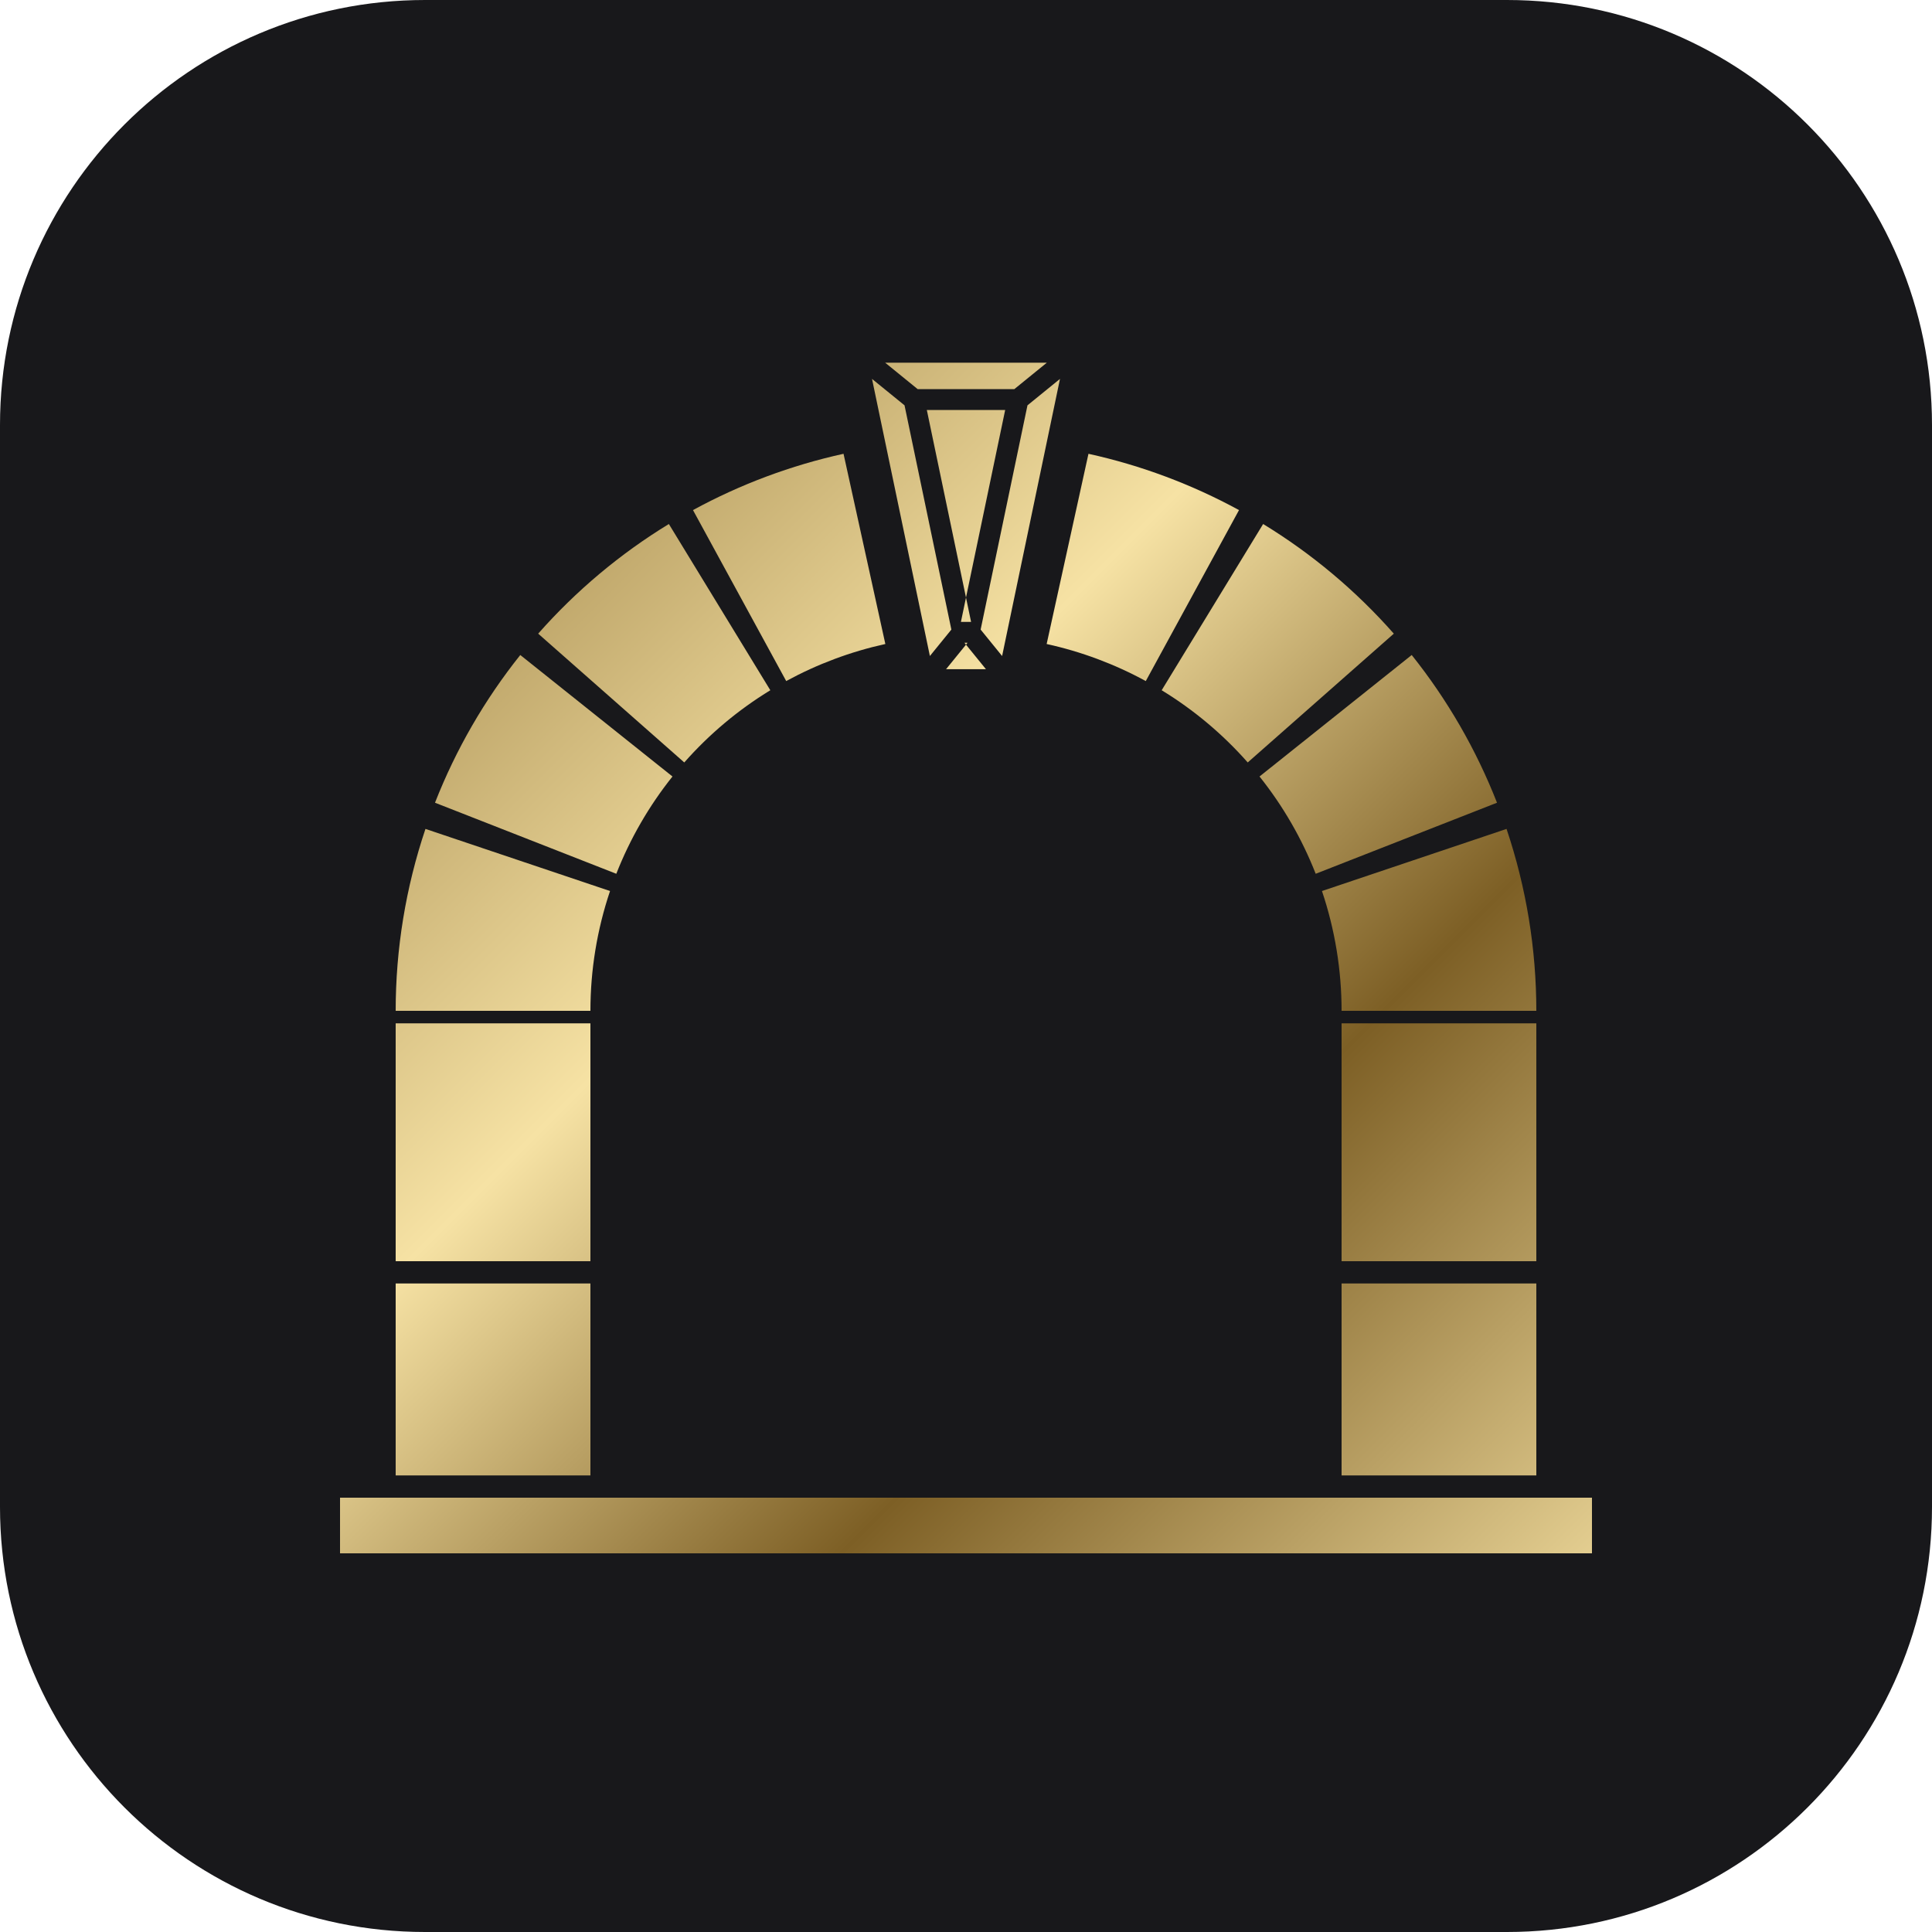
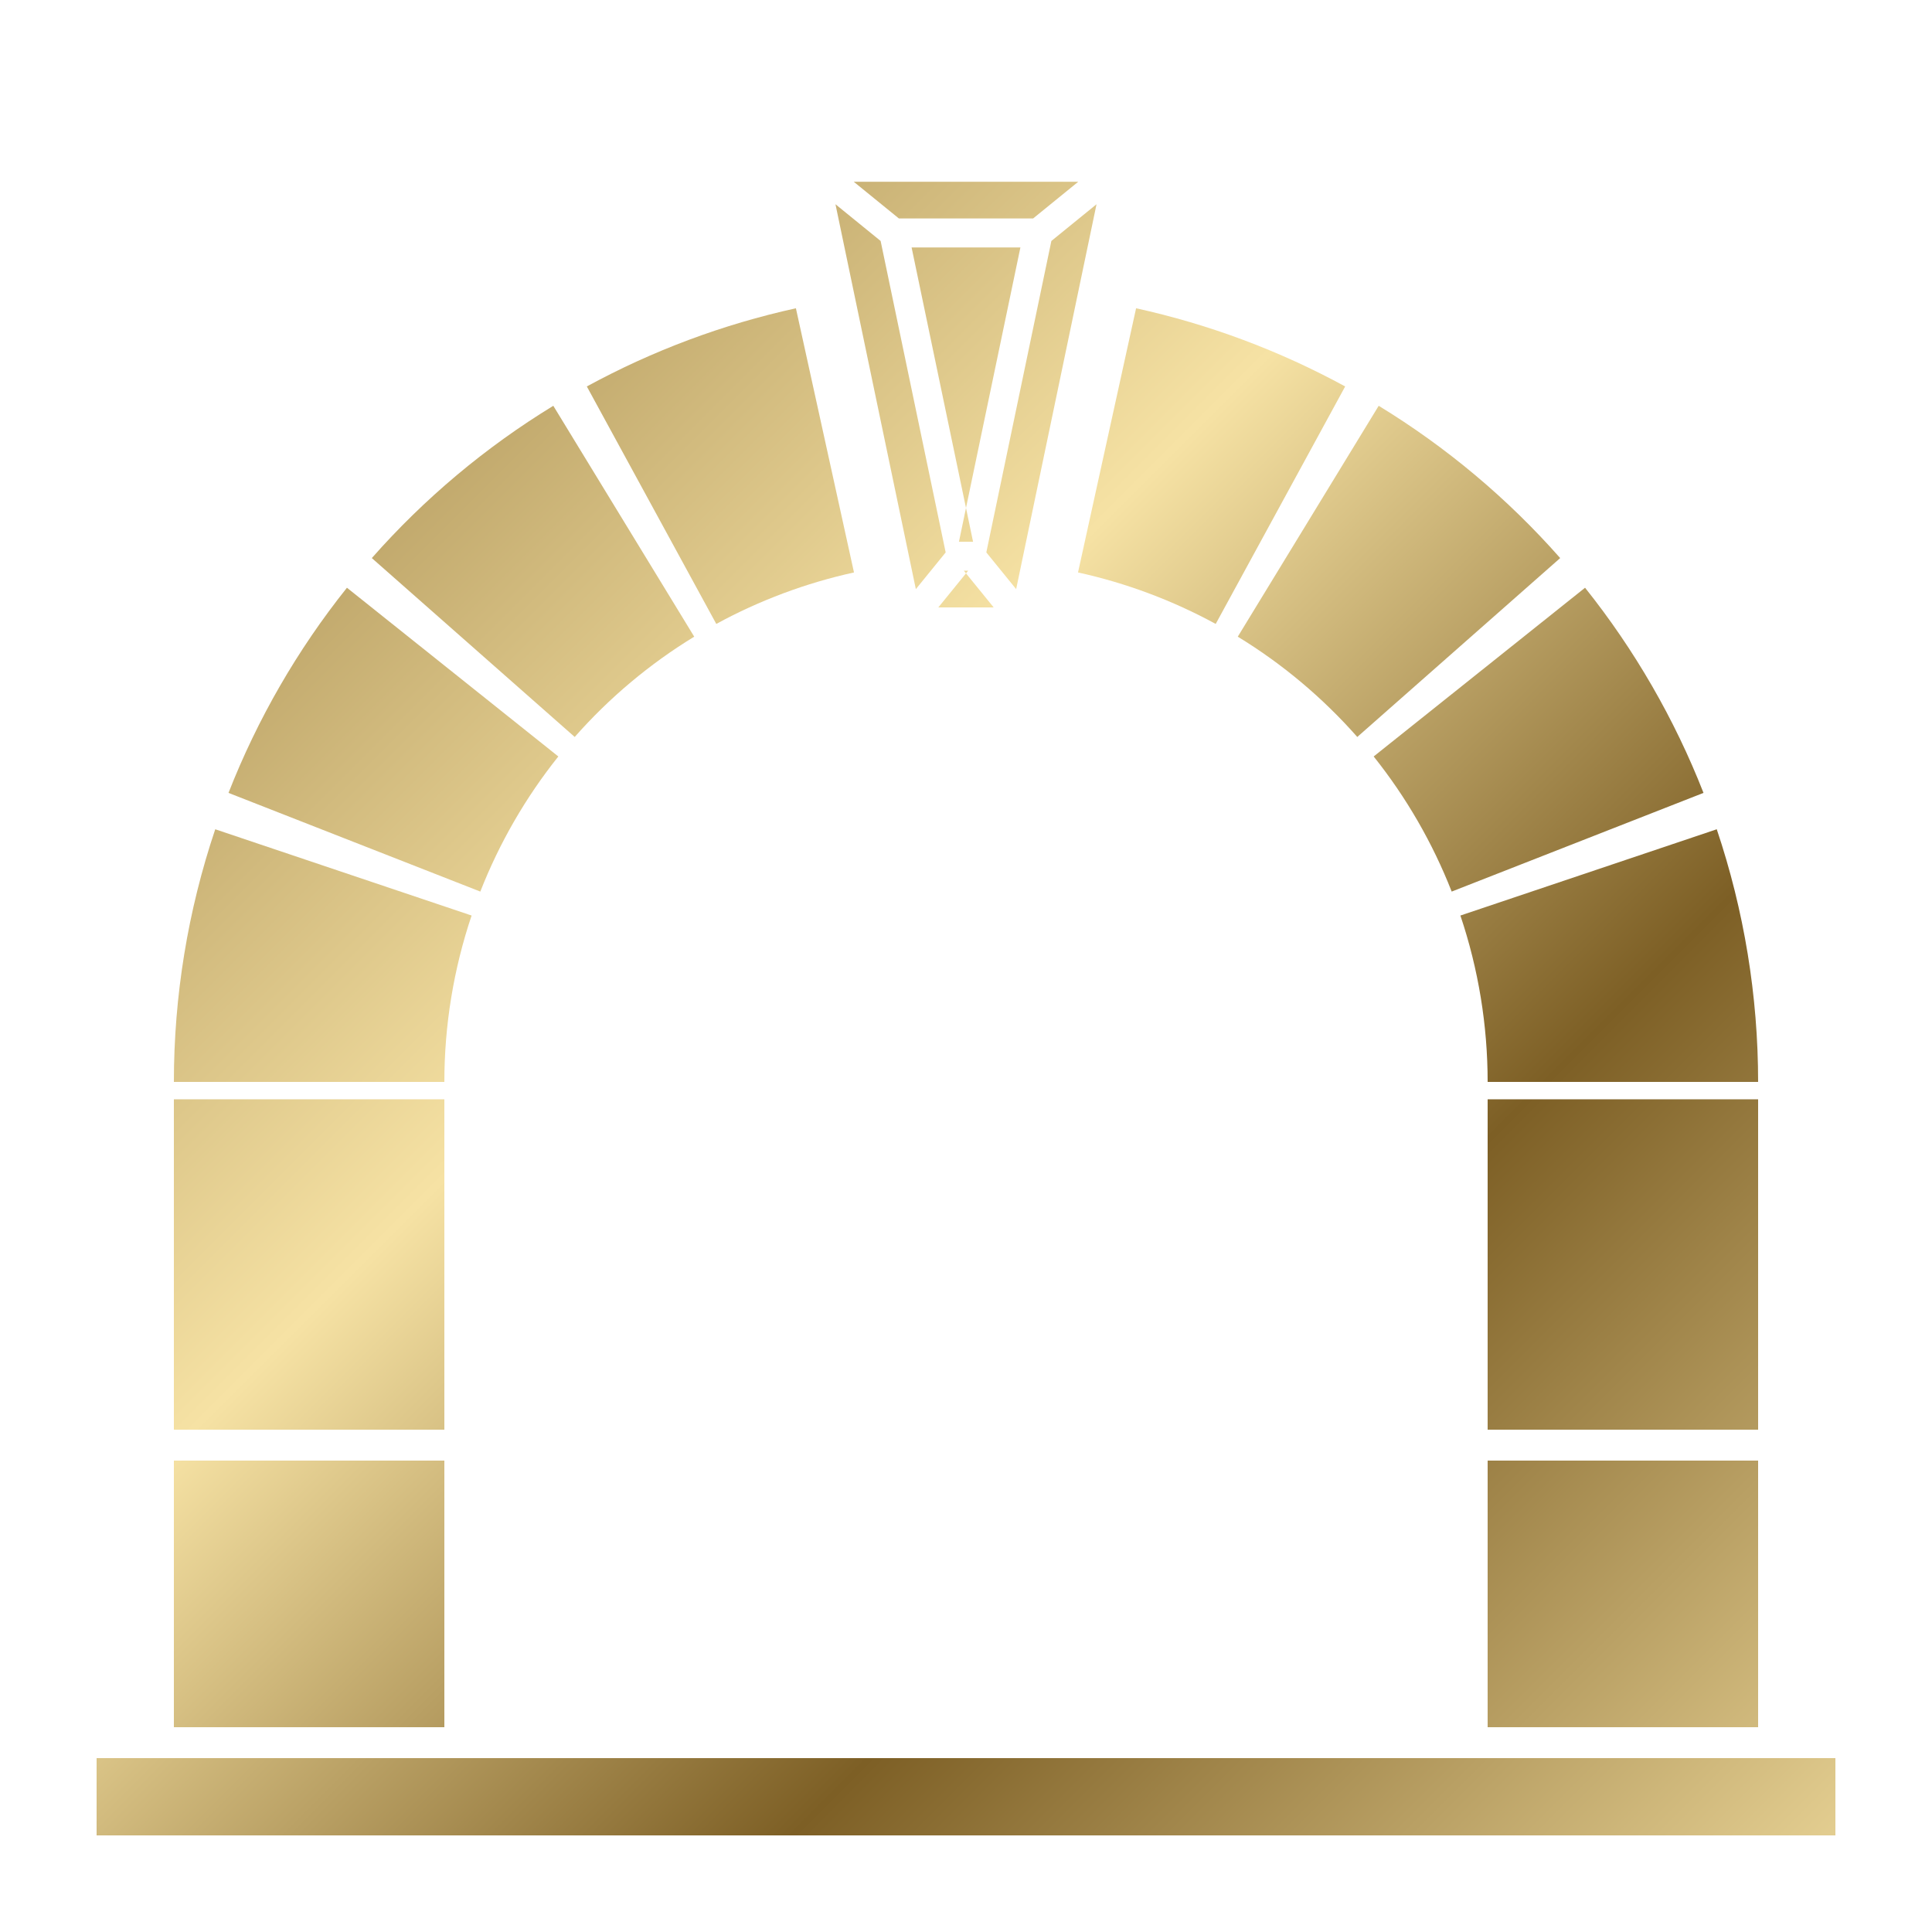
- <svg xmlns="http://www.w3.org/2000/svg" viewBox="0 0 100 100">
-   <rect width="100" height="100" rx="22" fill="#18181b" />
-   <g transform="translate(14 12) scale(.72)">
-     <defs>
-       <linearGradient id="f" gradientUnits="userSpaceOnUse" x1="0" y1="0" x2="100" y2="100">
-         <stop offset="0" stop-color="#7d5f25" />
-         <stop offset=".42" stop-color="#f6e2a4" />
-         <stop offset=".68" stop-color="#7d5f25" />
-         <stop offset="1" stop-color="#f6e2a4" />
-       </linearGradient>
-     </defs>
-     <path fill="url(#f)" d="M5 91 L95 91 L95 95 L5 95ZM9 75.6 L23 75.6 L23 89.4 L9 89.4ZM77 75.6 L91 75.6 L91 89.4 L77 89.4ZM9 56.9 L23 56.9 L23 74 L9 74ZM77 56.9 L91 56.9 L91 74 L77 74ZM91 56A41 41 0 0 0 88.859 42.923L75.59 47.388A27 27 0 0 1 77 56ZM11.141 42.923A41 41 0 0 0 9 56L23 56A27 27 0 0 1 24.41 47.388ZM88.173 41.04A41 41 0 0 0 82.042 30.421L71.101 39.155A27 27 0 0 1 75.139 46.148ZM17.958 30.421A41 41 0 0 0 11.827 41.04L24.861 46.148A27 27 0 0 1 28.899 39.155ZM80.755 28.886A41 41 0 0 0 71.361 21.004L64.067 32.954A27 27 0 0 1 70.253 38.145ZM28.639 21.004A41 41 0 0 0 19.245 28.886L29.747 38.145A27 27 0 0 1 35.933 32.954ZM69.626 20.003A41 41 0 0 0 58.804 15.956L55.798 29.63A27 27 0 0 1 62.925 32.294ZM41.196 15.956A41 41 0 0 0 30.374 20.003L37.075 32.294A27 27 0 0 1 44.202 29.63ZM44.19 9.408 L46.527 11.308 L53.473 11.308 L55.81 9.408ZM56.756 10.572 L54.419 12.472 L51.052 28.593 L52.596 30.493ZM51.432 31.439 L49.888 29.539 L50.112 29.539 L48.568 31.439ZM47.404 30.493 L48.948 28.593 L45.581 12.472 L43.244 10.572ZM47.184 12.808 L50.365 28.039 L49.635 28.039 L52.816 12.808Z" />
+ <svg xmlns="http://www.w3.org/2000/svg" viewBox="0 0 100 100" role="img" aria-label="Keystone" class="arch-svg">
+   <defs>
+     <linearGradient id="favicon" gradientUnits="userSpaceOnUse" x1="0" y1="0" x2="100" y2="100">
+       <stop offset="0" stop-color="#7d5f25" />
+       <stop offset=".42" stop-color="#f6e2a4" />
+       <stop offset=".68" stop-color="#7d5f25" />
+       <stop offset="1" stop-color="#f6e2a4" />
+     </linearGradient>
+   </defs>
+   <g fill="url(#favicon)">
+     <path d="M5 91 L95 91 L95 95 L5 95Z" />
+     <path d="M9 75.6 L23 75.6 L23 89.4 L9 89.4Z" />
+     <path d="M77 75.6 L91 75.6 L91 89.4 L77 89.4Z" />
+     <path d="M9 56.9 L23 56.9 L23 74 L9 74Z" />
+     <path d="M77 56.9 L91 56.9 L91 74 L77 74Z" />
+     <path d="M91 56A41 41 0 0 0 88.859 42.923L75.59 47.388A27 27 0 0 1 77 56Z" />
+     <path d="M11.141 42.923A41 41 0 0 0 9 56L23 56A27 27 0 0 1 24.41 47.388Z" />
+     <path d="M88.173 41.04A41 41 0 0 0 82.042 30.421L71.101 39.155A27 27 0 0 1 75.139 46.148Z" />
+     <path d="M17.958 30.421A41 41 0 0 0 11.827 41.04L24.861 46.148A27 27 0 0 1 28.899 39.155Z" />
+     <path d="M80.755 28.886A41 41 0 0 0 71.361 21.004L64.067 32.954A27 27 0 0 1 70.253 38.145Z" />
+     <path d="M28.639 21.004A41 41 0 0 0 19.245 28.886L29.747 38.145A27 27 0 0 1 35.933 32.954Z" />
+     <path d="M69.626 20.003A41 41 0 0 0 58.804 15.956L55.798 29.63A27 27 0 0 1 62.925 32.294Z" />
+     <path d="M41.196 15.956A41 41 0 0 0 30.374 20.003L37.075 32.294A27 27 0 0 1 44.202 29.63Z" />
+     <path d="M44.19 9.408 L46.527 11.308 L53.473 11.308 L55.81 9.408ZM56.756 10.572 L54.419 12.472 L51.052 28.593 L52.596 30.493ZM51.432 31.439 L49.888 29.539 L50.112 29.539 L48.568 31.439ZM47.404 30.493 L48.948 28.593 L45.581 12.472 L43.244 10.572ZM47.184 12.808 L50.365 28.039 L49.635 28.039 L52.816 12.808Z" />
  </g>
</svg>
